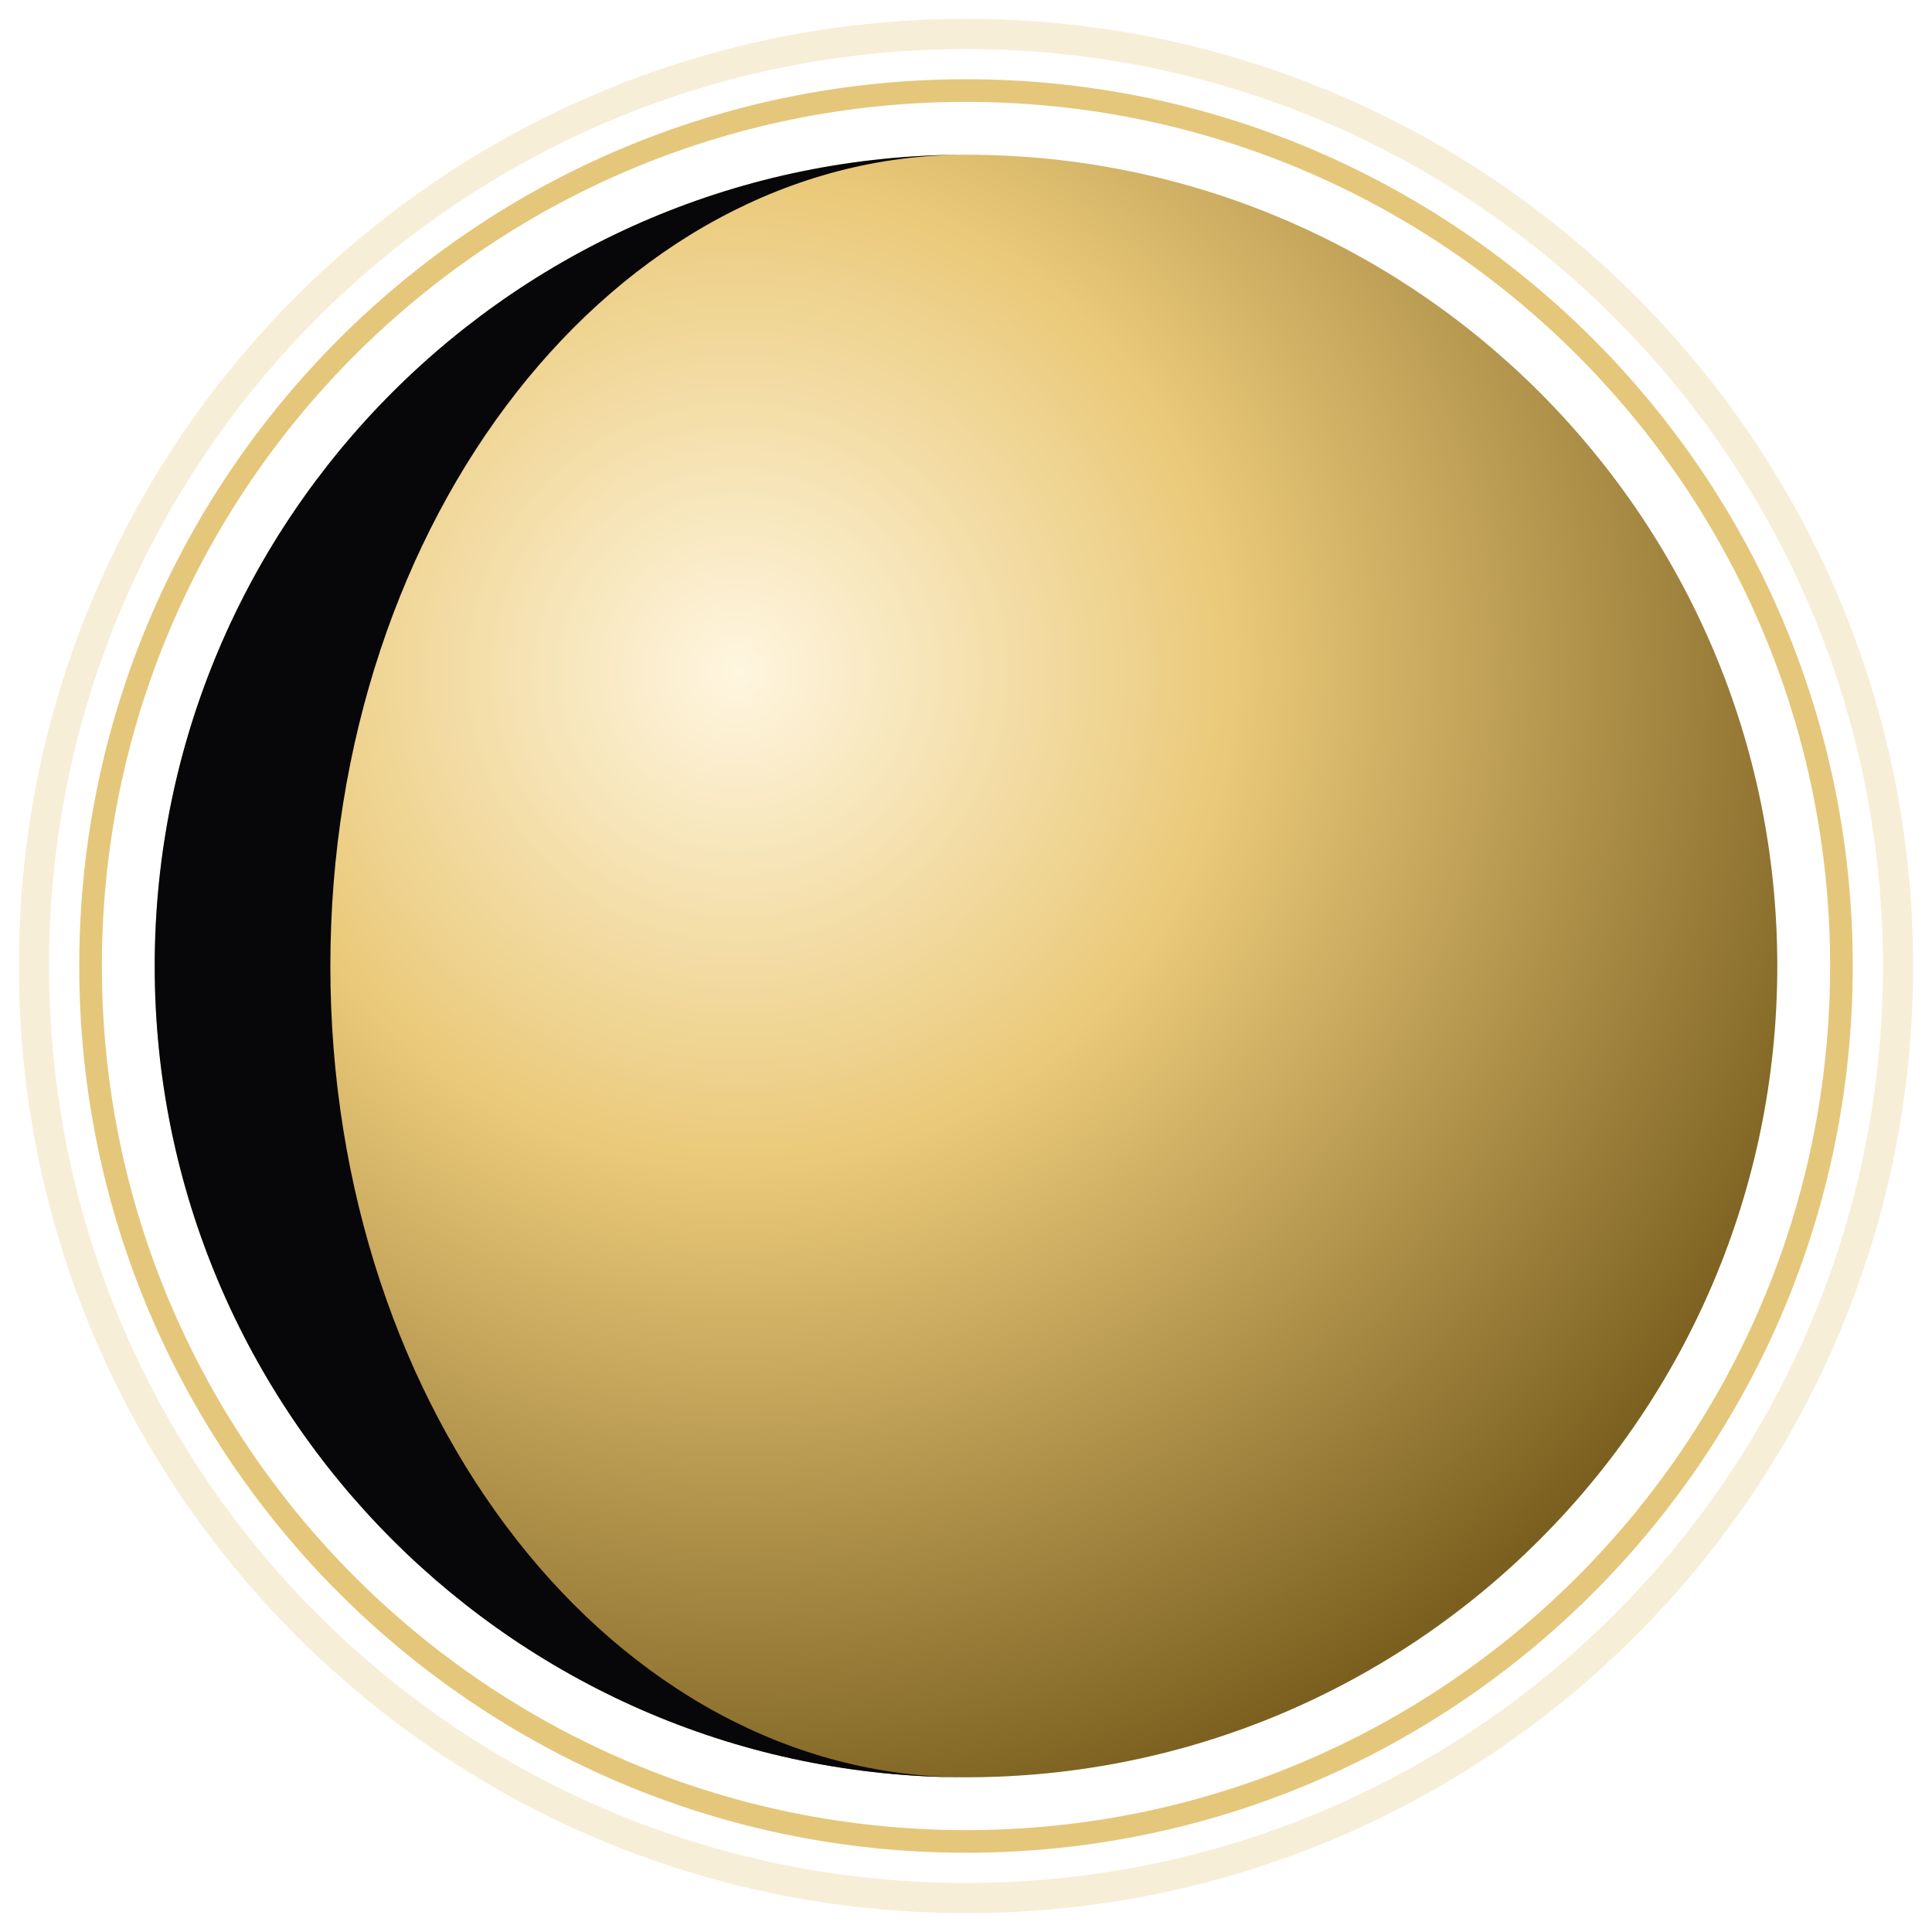
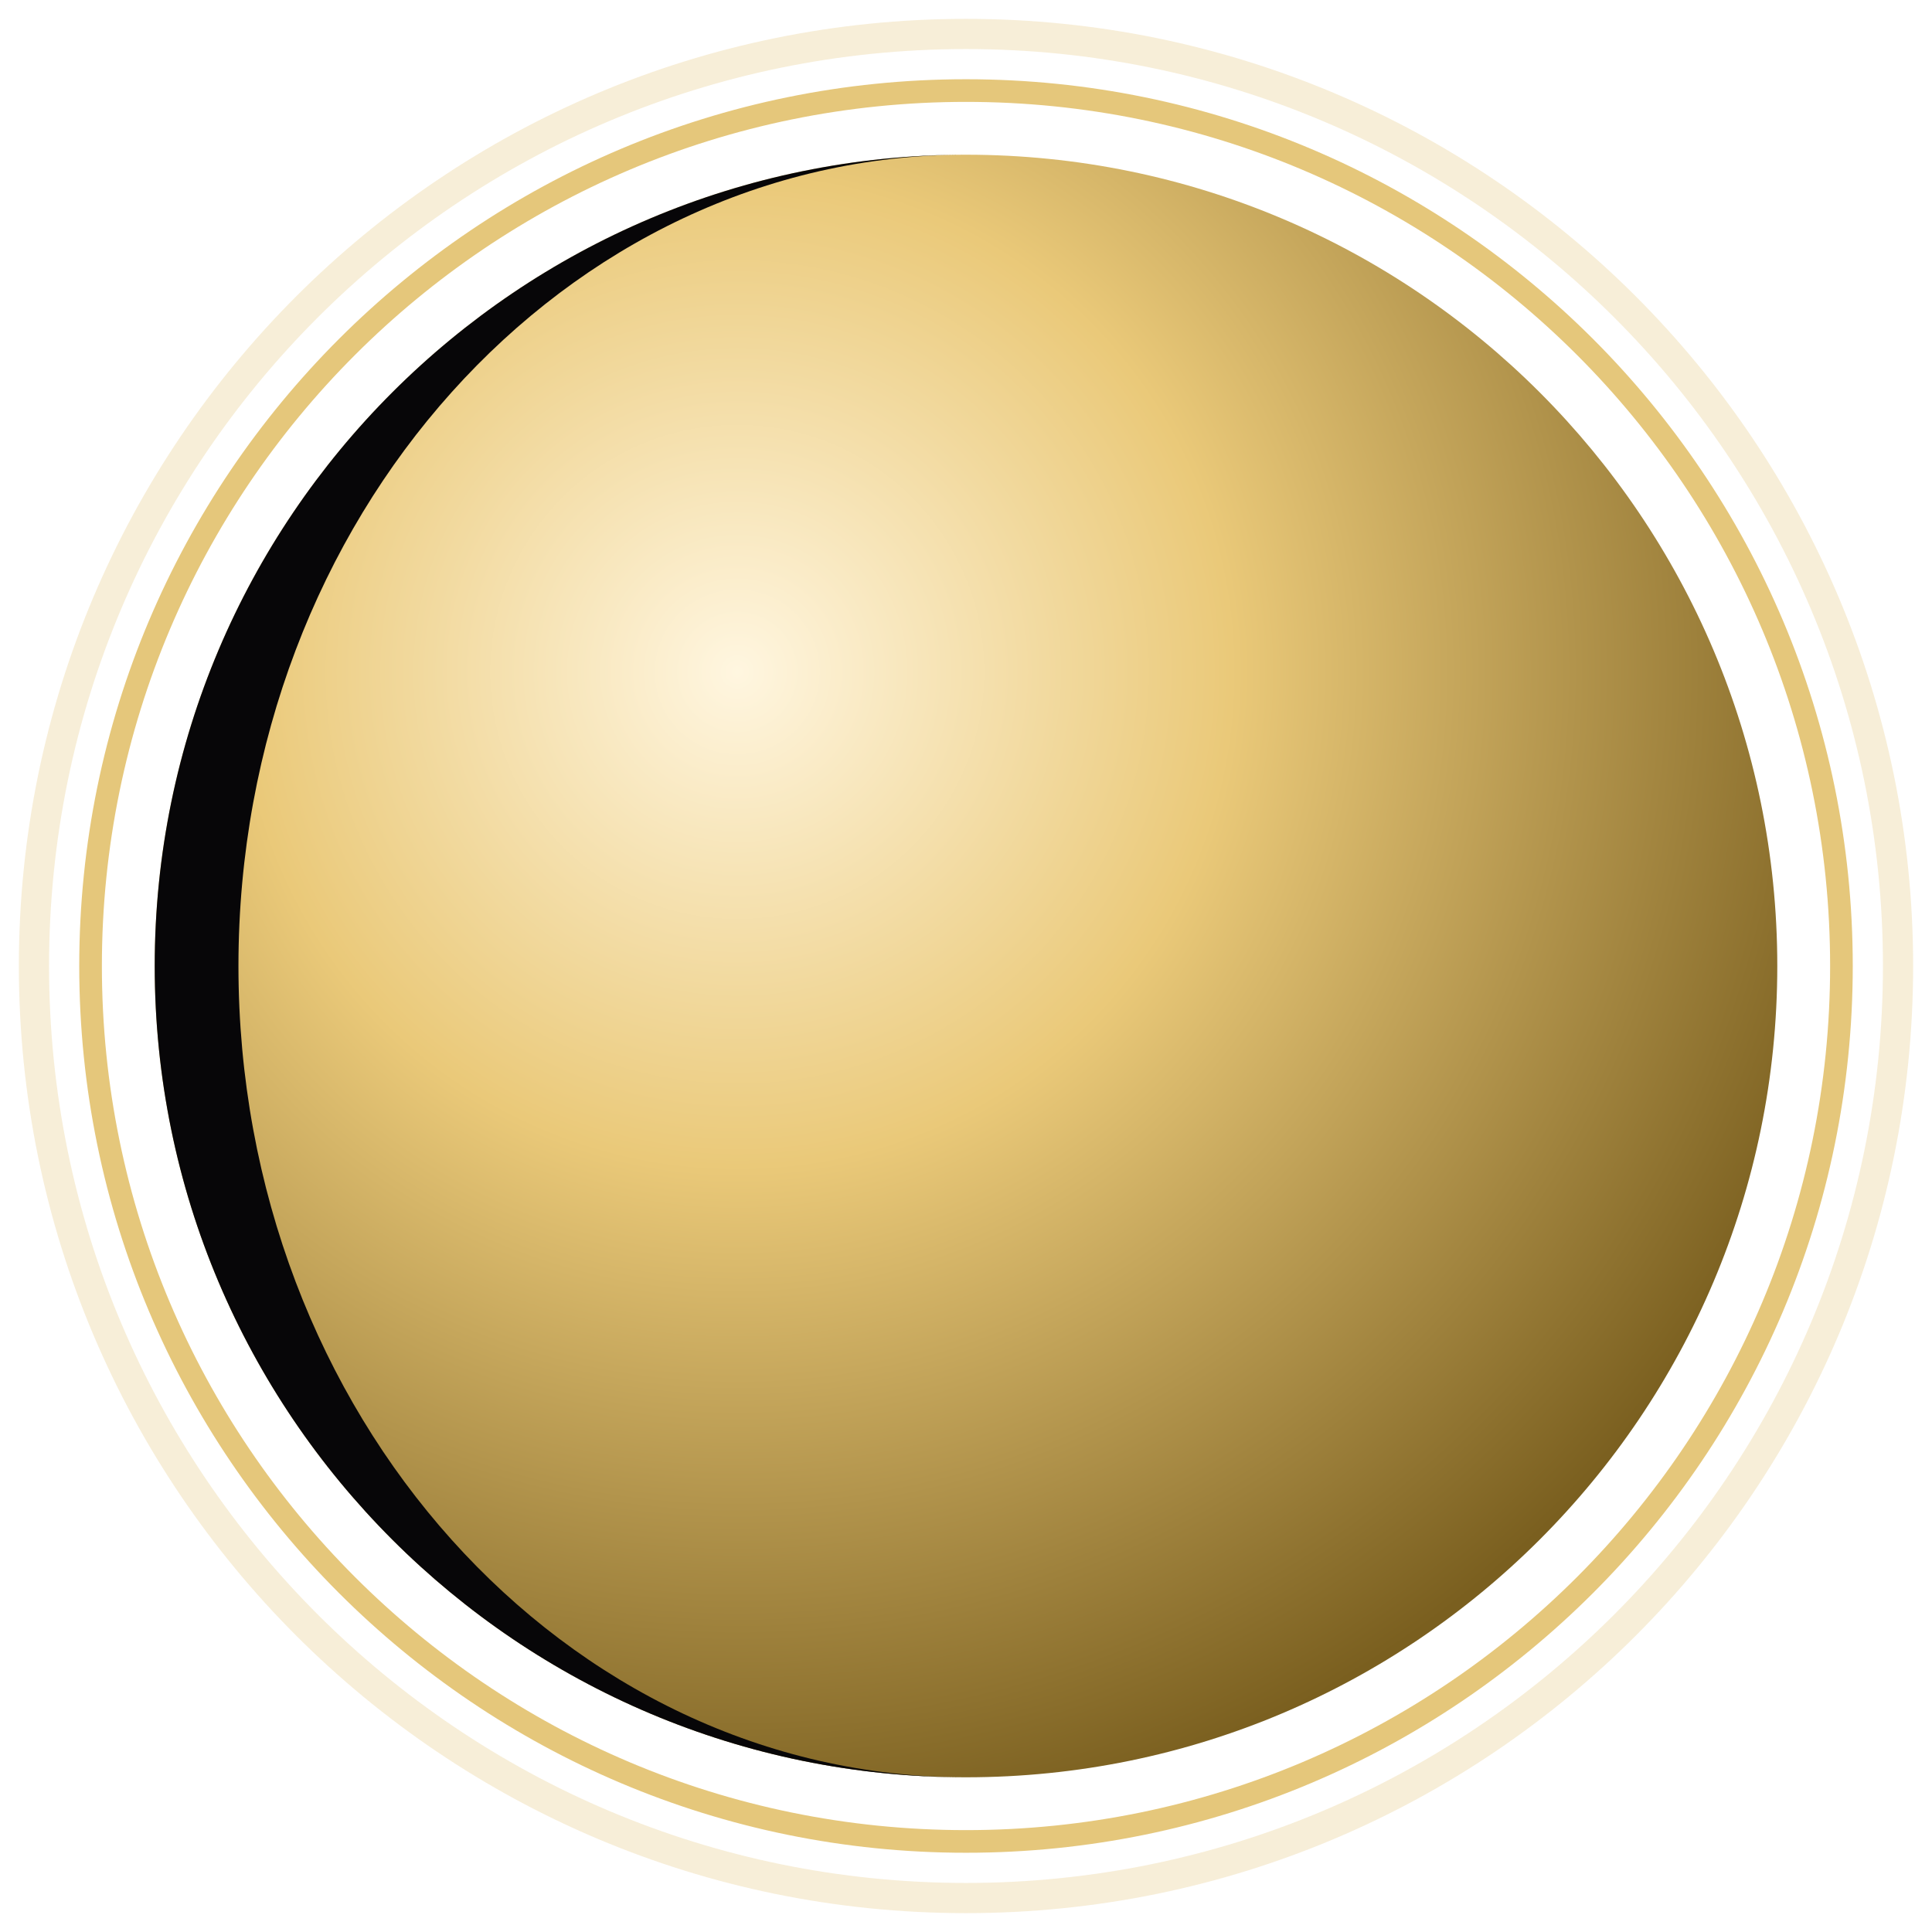
<svg xmlns="http://www.w3.org/2000/svg" viewBox="0 0 512 512" width="512" height="512">
  <defs>
    <radialGradient id="moonGold" cx="36%" cy="32%" r="72%">
      <stop offset="0%" stop-color="#FFF6E0" />
      <stop offset="42%" stop-color="#EAC979" />
      <stop offset="100%" stop-color="#7A5F1F" />
    </radialGradient>
  </defs>
  <circle cx="256" cy="256" r="215" fill="url(#moonGold)" />
-   <path d="M 256 41 A 215 215 0 0 0 256 471 A 168.451 215 0 0 1 256 41 Z" fill="#070608" fill-opacity="1.0" />
+   <path d="M 256 41 A 215 215 0 0 0 256 471 A 192.808 215 0 0 1 256 41 Z" fill="#070608" fill-opacity="1.0" />
  <circle cx="256" cy="256" r="247" fill="none" stroke="#E5C77B" stroke-opacity="0.3" stroke-width="8.0" />
  <circle cx="256" cy="256" r="232" fill="none" stroke="#E5C77B" stroke-opacity="1.0" stroke-width="6.0" />
</svg>
